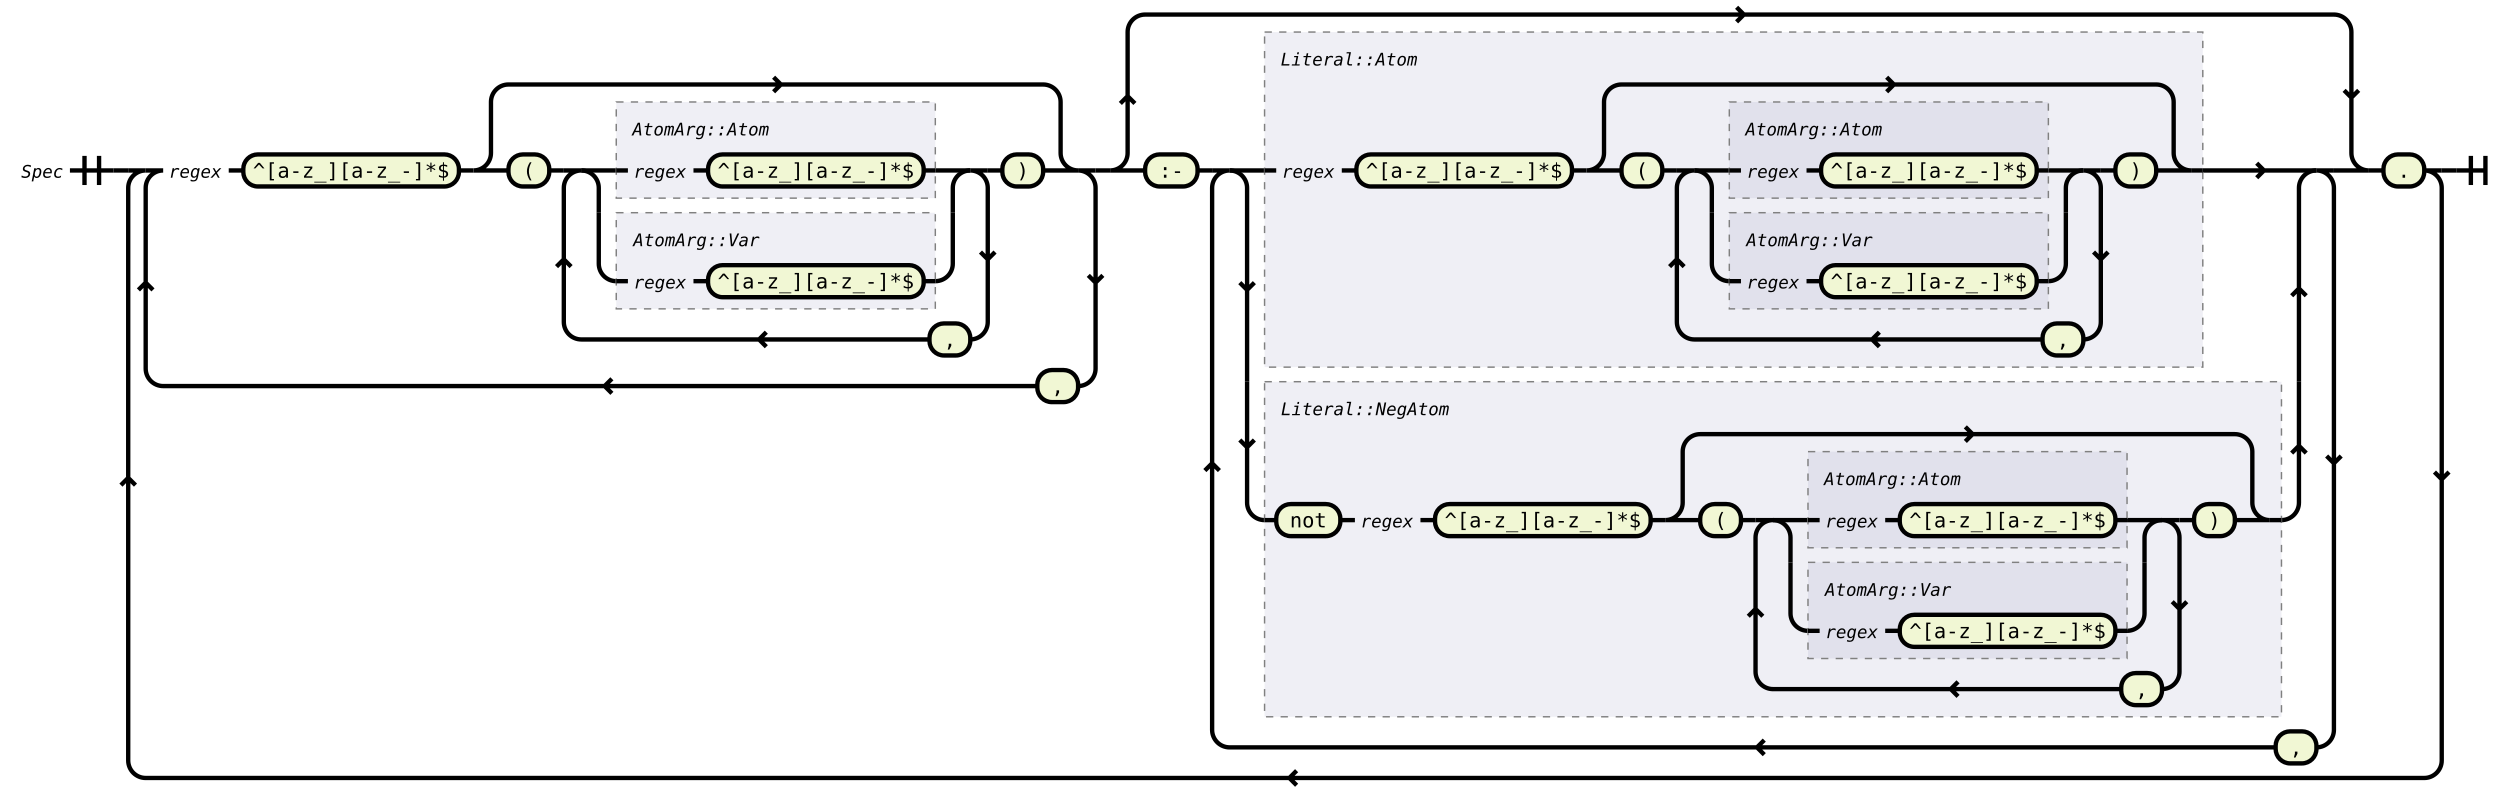
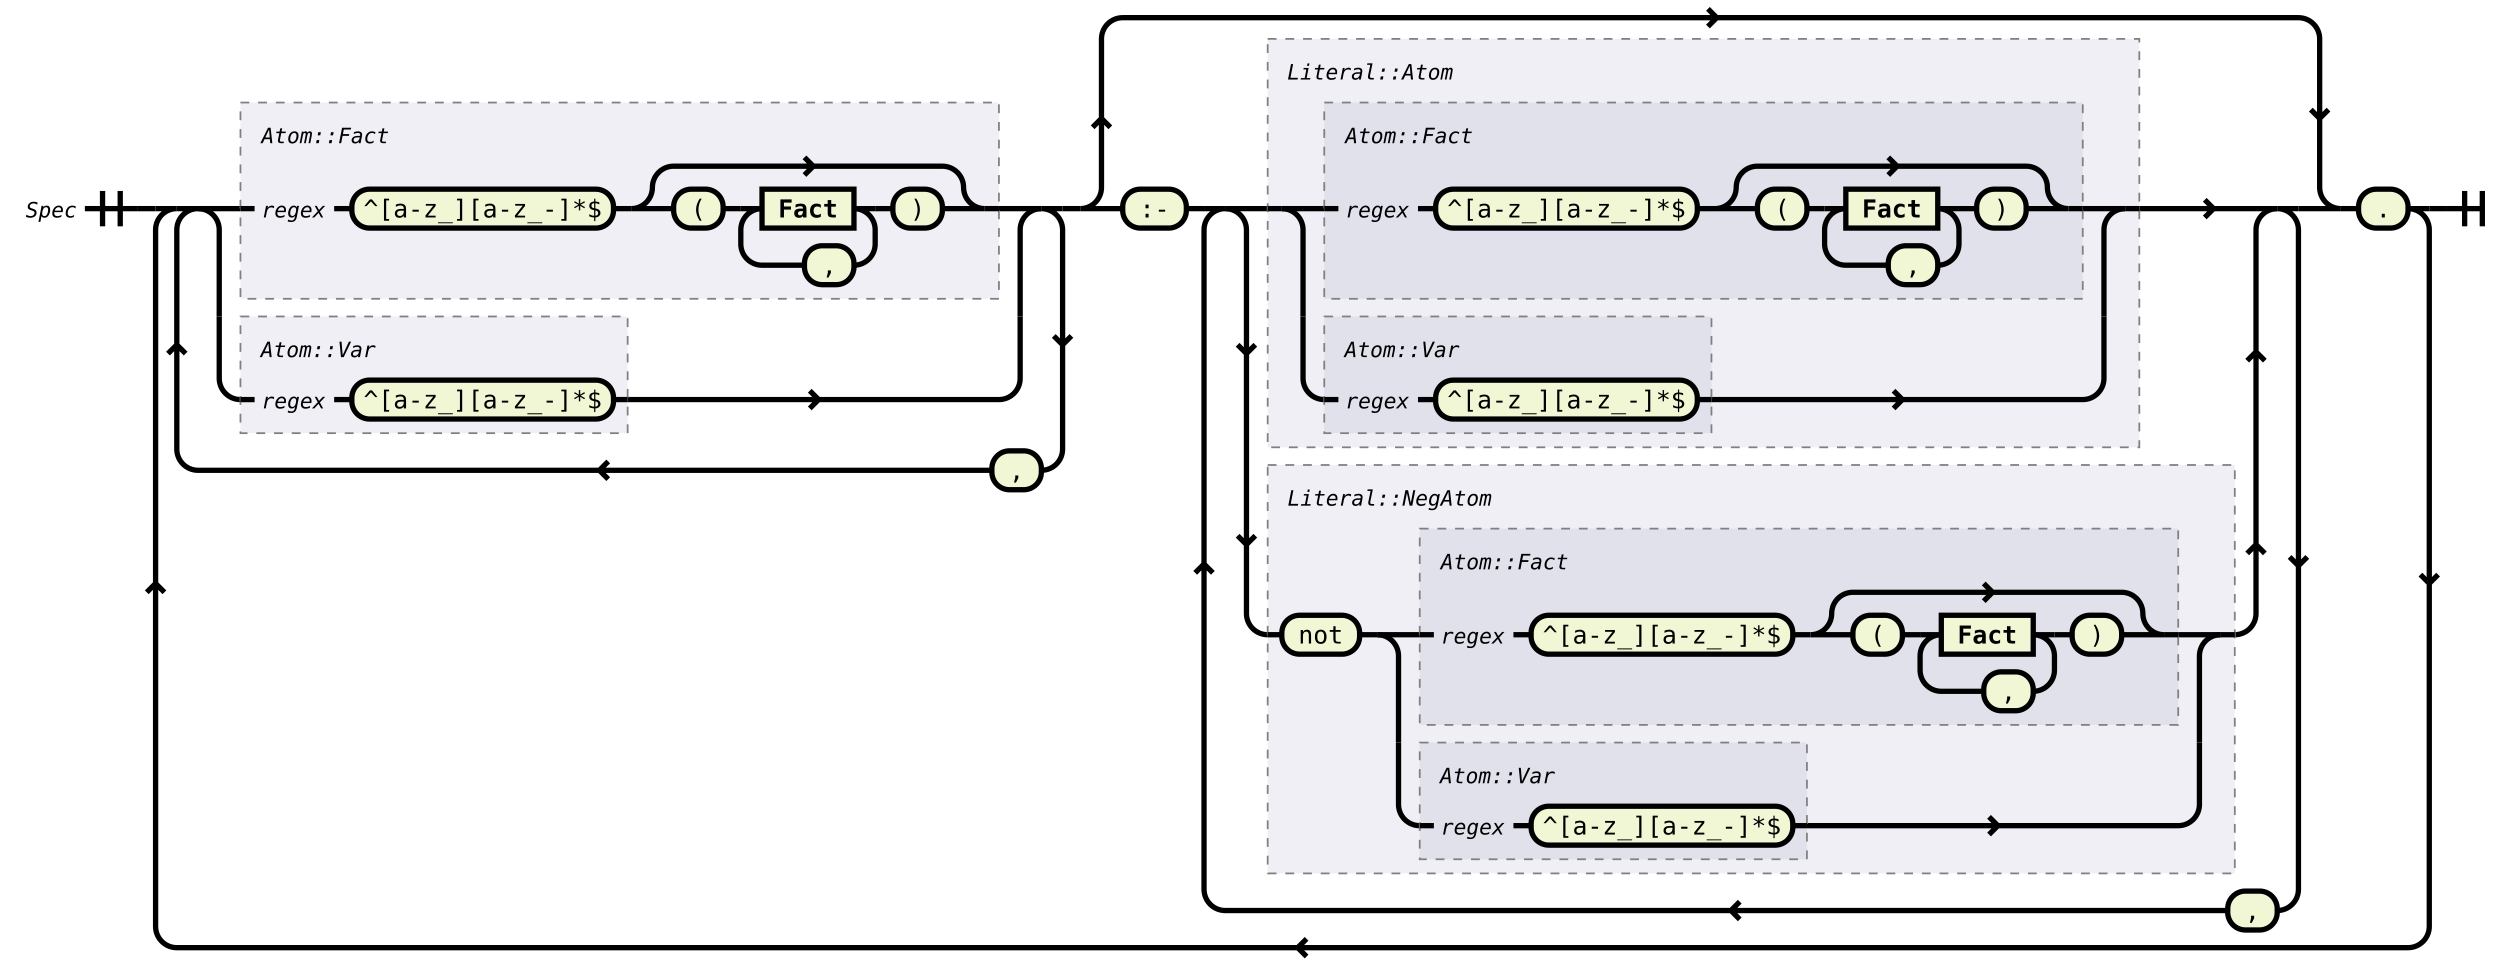
- <svg xmlns="http://www.w3.org/2000/svg" class="railroad" viewBox="0 0 1716 544">
+ <svg xmlns="http://www.w3.org/2000/svg" class="railroad" viewBox="0 0 1414 546">
  <style type="text/css">
- 
-     svg.railroad {
-         background-color: hsl(30, 20%, 95%);
-         background-size: 15px 15px;
-         background-image: linear-gradient(to right, rgba(30, 30, 30, .05) 1px, transparent 1px),
-                           linear-gradient(to bottom, rgba(30, 30, 30, .05) 1px, transparent 1px);
-     }
- 
-     svg.railroad path {
-         stroke-width: 3px;
-         stroke: black;
-         fill: transparent;
-     }
- 
-     svg.railroad .debug {
-         stroke-width: 1px;
-         stroke: red;
-     }
- 
-     svg.railroad text {
-         font: 14px monospace;
-         text-anchor: middle;
-     }
- 
-     svg.railroad .nonterminal text {
-         font-weight: bold;
-     }
- 
-     svg.railroad text.comment {
-         font: italic 12px monospace;
-     }
- 
-     svg.railroad rect {
-         stroke-width: 3px;
-         stroke: black;
-         fill:hsl(-290, 70%, 90%);
-     }
- 
-     svg.railroad g.labeledbox &gt; rect {
-         stroke-width: 1px;
-         stroke: grey;
-         stroke-dasharray: 5px;
-         fill:rgba(90, 90, 150, .1);
-     }</style>
+ svg.railroad {
+ background-color: hsl(30, 20%, 95%);
+ background-size: 15px 15px;
+ background-image: linear-gradient(to right, rgba(30, 30, 30, .05) 1px, transparent 1px),
+ 		  linear-gradient(to bottom, rgba(30, 30, 30, .05) 1px, transparent 1px);
+ }
+ 
+ svg.railroad rect.railroad_canvas {
+ stroke-width: 0px;
+ fill: none;
+ }
+ 
+ svg.railroad path {
+ stroke-width: 3px;
+ stroke: black;
+ fill: none;
+ }
+ 
+ svg.railroad .debug {
+ stroke-width: 1px;
+ stroke: red;
+ }
+ 
+ svg.railroad text {
+ font: 14px monospace;
+ text-anchor: middle;
+ }
+ 
+ svg.railroad .nonterminal text {
+ font-weight: bold;
+ }
+ 
+ svg.railroad text.comment {
+ font: italic 12px monospace;
+ }
+ 
+ svg.railroad rect {
+ stroke-width: 3px;
+ stroke: black;
+ fill:hsl(-290, 70%, 90%);
+ }
+ 
+ svg.railroad g.labeledbox &gt; rect {
+ stroke-width: 1px;
+ stroke: grey;
+ stroke-dasharray: 5px;
+ fill:rgba(90, 90, 150, .1);
+ }
+ </style>
+   <rect class="railroad_canvas" height="100%" width="100%" />
  <g class="verticalgrid">
    <g class="sequence">
-       <text class="comment" x="29" y="122">
+       <text class="comment" x="29" y="123">
Spec</text>
-       <path d=" M 58 107 v 20 m 10 -20 v 20 m -10 -10 h 20" />
+       <path d=" M 58 108 v 20 m 10 -20 v 20 m -10 -10 h 20" />
      <g class="sequence">
        <g class="repeat">
-           <path d=" M 88 117 h 12 m 1564 0 h 12 m -12 0 a 12 12 0 0 1 12 12 v 393 m 0 -193 l -5 -5 m 10 0 l -5 5 m 0 193 a 12 12 0 0 1 -12 12 m 0 0 h -1564 m 785 0 l 5 -5 m 0 10 l -5 -5 m -785 0 a 12 12 0 0 1 -12 -12 v -393 m 0 199 l -5 5 m 10 0 l -5 -5 m 0 -199 a 12 12 0 0 1 12 -12" />
+           <path d=" M 88 118 h 12 m 1262 0 h 12 m -12 0 a 12 12 0 0 1 12 12 v 394 m 0 -194 l -5 -5 m 10 0 l -5 5 m 0 194 a 12 12 0 0 1 -12 12 m 0 0 h -1262 m 634 0 l 5 -5 m 0 10 l -5 -5 m -634 0 a 12 12 0 0 1 -12 -12 v -394 m 0 200 l -5 5 m 10 0 l -5 -5 m 0 -200 a 12 12 0 0 1 12 -12" />
          <g />
          <g class="sequence">
            <g class="repeat">
-               <path d=" M 100 117 h 12 m 628 0 h 12 m -12 0 a 12 12 0 0 1 12 12 v 124 m 0 -59 l -5 -5 m 10 0 l -5 5 m 0 59 a 12 12 0 0 1 -12 12 m -28 0 h -600 m 303 0 l 5 -5 m 0 10 l -5 -5 m -303 0 a 12 12 0 0 1 -12 -12 v -124 m 0 65 l -5 5 m 10 0 l -5 -5 m 0 -65 a 12 12 0 0 1 12 -12" />
+               <path d=" M 100 118 h 12 m 477 0 h 12 m -12 0 a 12 12 0 0 1 12 12 v 124 m 0 -59 l -5 -5 m 10 0 l -5 5 m 0 59 a 12 12 0 0 1 -12 12 m -28 0 h -449 m 227 0 l 5 -5 m 0 10 l -5 -5 m -227 0 a 12 12 0 0 1 -12 -12 v -124 m 0 65 l -5 5 m 10 0 l -5 -5 m 0 -65 a 12 12 0 0 1 12 -12" />
              <g class="terminal">
-                 <rect height="22" rx="10" ry="10" width="28" x="712" y="254" />
-                 <text x="726" y="270">
+                 <rect height="22" rx="10" ry="10" width="28" x="561" y="255" />
+                 <text x="575" y="271">
,</text>
              </g>
-               <g class="sequence">
-                 <g class="sequence">
-                   <text class="comment" x="134" y="122">
- regex</text>
-                   <g class="terminal">
-                     <rect height="22" rx="10" ry="10" width="148" x="167" y="106" />
-                     <text x="241" y="122">
- ^[a-z_][a-z_-]*$</text>
-                   </g>
-                   <path d=" M 157 117 h 10" />
-                 </g>
-                 <g class="optional">
-                   <path d=" M 325 117 h 24 m -24 0 a 12 12 0 0 0 12 -12 v -35 a 12 12 0 0 1 12 -12 h 367 m -180 0 l -5 -5 m 0 10 l 5 -5 m 180 0 a 12 12 0 0 1 12 12 v 35 a 12 12 0 0 0 12 12 h -24" />
+               <g class="choice">
+                 <path d=" M 112 118 h 24 m 429 0 h 24" />
+                 <g class="labeledbox">
+                   <rect height="111" width="429" x="136" y="58" />
+                   <path d=" M 136 118 h 8 m 413 0 h 8" />
+                   <text class="comment" x="184" y="81">
+ Atom::Fact</text>
                  <g class="sequence">
-                     <g class="terminal">
-                       <rect height="22" rx="10" ry="10" width="28" x="349" y="106" />
-                       <text x="363" y="122">
+                     <g class="sequence">
+                       <g class="sequence">
+                         <text class="comment" x="166" y="123">
+ regex</text>
+                         <g class="terminal">
+                           <rect height="22" rx="10" ry="10" width="148" x="199" y="107" />
+                           <text x="273" y="123">
+ ^[a-z_][a-z_-]*$</text>
+                         </g>
+                         <path d=" M 189 118 h 10" />
+                       </g>
+                       <g class="optional">
+                         <path d=" M 357 118 h 24 m -24 0 a 12 12 0 0 0 12 -12 v 0 a 12 12 0 0 1 12 -12 h 152 m -73 0 l -5 -5 m 0 10 l 5 -5 m 73 0 a 12 12 0 0 1 12 12 v 0 a 12 12 0 0 0 12 12 h -24" />
+                         <g class="sequence">
+                           <g class="terminal">
+                             <rect height="22" rx="10" ry="10" width="28" x="381" y="107" />
+                             <text x="395" y="123">
(</text>
+                           </g>
+                           <g class="repeat">
+                             <path d=" M 419 118 h 12 m 52 0 h 12 m -12 0 a 12 12 0 0 1 12 12 v 8 a 12 12 0 0 1 -12 12 m -28 0 h -24 a 12 12 0 0 1 -12 -12 v -8 a 12 12 0 0 1 12 -12" />
+                             <g class="terminal">
+                               <rect height="22" rx="10" ry="10" width="28" x="455" y="139" />
+                               <text x="469" y="155">
+ ,</text>
+                             </g>
+                             <g class="nonterminal">
+                               <rect height="22" width="52" x="431" y="107" />
+                               <text x="457" y="123">
+ Fact</text>
+                             </g>
+                           </g>
+                           <g class="terminal">
+                             <rect height="22" rx="10" ry="10" width="28" x="505" y="107" />
+                             <text x="519" y="123">
+ )</text>
+                           </g>
+                           <path d=" M 409 118 h 10" />
+                           <path d=" M 495 118 h 10" />
+                         </g>
+                       </g>
+                       <path d=" M 347 118 h 10" />
                    </g>
-                     <g class="repeat">
-                       <path d=" M 387 117 h 12 m 267 0 h 12 m -12 0 a 12 12 0 0 1 12 12 v 92 m 0 -43 l -5 -5 m 10 0 l -5 5 m 0 43 a 12 12 0 0 1 -12 12 m -28 0 h -239 m 122 0 l 5 -5 m 0 10 l -5 -5 m -122 0 a 12 12 0 0 1 -12 -12 v -92 m 0 49 l -5 5 m 10 0 l -5 -5 m 0 -49 a 12 12 0 0 1 12 -12" />
-                       <g class="terminal">
-                         <rect height="22" rx="10" ry="10" width="28" x="638" y="222" />
-                         <text x="652" y="238">
- ,</text>
-                       </g>
-                       <g class="choice">
-                         <path d=" M 399 117 h 24 m 219 0 h 24" />
-                         <g class="labeledbox">
-                           <rect height="66" width="219" x="423" y="70" />
-                           <path d=" M 423 117 h 8 m 203 0 h 8" />
-                           <text class="comment" x="481" y="93">
- AtomArg::Atom</text>
-                           <g class="sequence">
-                             <g class="sequence">
-                               <text class="comment" x="453" y="122">
- regex</text>
-                               <g class="terminal">
-                                 <rect height="22" rx="10" ry="10" width="148" x="486" y="106" />
-                                 <text x="560" y="122">
- ^[a-z_][a-z_-]*$</text>
-                               </g>
-                               <path d=" M 476 117 h 10" />
-                             </g>
-                           </g>
-                         </g>
-                         <path d=" M 399 117 a 12 12 0 0 1 12 12 v 17 m 243 0 v -17 a 12 12 0 0 1 12 -12" />
-                         <path d=" M 411 146 v 35 a 12 12 0 0 0 12 12 m 219 0 h 0 a 12 12 0 0 0 12 -12 v -35" />
-                         <g class="labeledbox">
-                           <rect height="66" width="219" x="423" y="146" />
-                           <path d=" M 423 193 h 8 m 203 0 h 8" />
-                           <text class="comment" x="478" y="169">
- AtomArg::Var</text>
-                           <g class="sequence">
-                             <g class="sequence">
-                               <text class="comment" x="453" y="198">
- regex</text>
-                               <g class="terminal">
-                                 <rect height="22" rx="10" ry="10" width="148" x="486" y="182" />
-                                 <text x="560" y="198">
- ^[a-z_][a-z_-]*$</text>
-                               </g>
-                               <path d=" M 476 193 h 10" />
-                             </g>
-                           </g>
-                         </g>
-                       </g>
-                     </g>
-                     <g class="terminal">
-                       <rect height="22" rx="10" ry="10" width="28" x="688" y="106" />
-                       <text x="702" y="122">
- )</text>
-                     </g>
-                     <path d=" M 377 117 h 10" />
-                     <path d=" M 678 117 h 10" />
                  </g>
                </g>
-                 <path d=" M 315 117 h 10" />
+                 <path d=" M 112 118 a 12 12 0 0 1 12 12 v 49 m 453 0 v -49 a 12 12 0 0 1 12 -12" />
+                 <path d=" M 124 179 v 35 a 12 12 0 0 0 12 12 m 219 0 h 210 m -102 0 l -5 -5 m 0 10 l 5 -5 m 102 0 a 12 12 0 0 0 12 -12 v -35" />
+                 <g class="labeledbox">
+                   <rect height="66" width="219" x="136" y="179" />
+                   <path d=" M 136 226 h 8 m 203 0 h 8" />
+                   <text class="comment" x="180" y="202">
+ Atom::Var</text>
+                   <g class="sequence">
+                     <g class="sequence">
+                       <text class="comment" x="166" y="231">
+ regex</text>
+                       <g class="terminal">
+                         <rect height="22" rx="10" ry="10" width="148" x="199" y="215" />
+                         <text x="273" y="231">
+ ^[a-z_][a-z_-]*$</text>
+                       </g>
+                       <path d=" M 189 226 h 10" />
+                     </g>
+                   </g>
+                 </g>
              </g>
            </g>
            <g class="optional">
-               <path d=" M 762 117 h 24 m -24 0 a 12 12 0 0 0 12 -12 v -83 m 0 44 l -5 5 m 10 0 l -5 -5 m 0 -44 a 12 12 0 0 1 12 -12 h 816 m -405 0 l -5 -5 m 0 10 l 5 -5 m 405 0 a 12 12 0 0 1 12 12 v 83 m 0 -38 l -5 -5 m 10 0 l -5 5 m 0 38 a 12 12 0 0 0 12 12 h -24" />
+               <path d=" M 611 118 h 24 m -24 0 a 12 12 0 0 0 12 -12 v -84 m 0 45 l -5 5 m 10 0 l -5 -5 m 0 -45 a 12 12 0 0 1 12 -12 h 665 m -329 0 l -5 -5 m 0 10 l 5 -5 m 329 0 a 12 12 0 0 1 12 12 v 84 m 0 -39 l -5 -5 m 10 0 l -5 5 m 0 39 a 12 12 0 0 0 12 12 h -24" />
              <g class="sequence">
                <g class="terminal">
-                   <rect height="22" rx="10" ry="10" width="36" x="786" y="106" />
-                   <text x="804" y="122">
+                   <rect height="22" rx="10" ry="10" width="36" x="635" y="107" />
+                   <text x="653" y="123">
:-</text>
                </g>
                <g class="repeat">
-                   <path d=" M 832 117 h 12 m 746 0 h 12 m -12 0 a 12 12 0 0 1 12 12 v 372 m 0 -183 l -5 -5 m 10 0 l -5 5 m 0 183 a 12 12 0 0 1 -12 12 m -28 0 h -718 m 362 0 l 5 -5 m 0 10 l -5 -5 m -362 0 a 12 12 0 0 1 -12 -12 v -372 m 0 189 l -5 5 m 10 0 l -5 -5 m 0 -189 a 12 12 0 0 1 12 -12" />
+                   <path d=" M 681 118 h 12 m 595 0 h 12 m -12 0 a 12 12 0 0 1 12 12 v 373 m 0 -183 l -5 -5 m 10 0 l -5 5 m 0 183 a 12 12 0 0 1 -12 12 m -28 0 h -567 m 286 0 l 5 -5 m 0 10 l -5 -5 m -286 0 a 12 12 0 0 1 -12 -12 v -373 m 0 189 l -5 5 m 10 0 l -5 -5 m 0 -189 a 12 12 0 0 1 12 -12" />
                  <g class="terminal">
-                     <rect height="22" rx="10" ry="10" width="28" x="1562" y="502" />
-                     <text x="1576" y="518">
+                     <rect height="22" rx="10" ry="10" width="28" x="1260" y="504" />
+                     <text x="1274" y="520">
,</text>
                  </g>
                  <g class="choice">
-                     <path d=" M 844 117 h 24 m 644 0 h 78 m -36 0 l -5 -5 m 0 10 l 5 -5 m 36 0" />
+                     <path d=" M 693 118 h 24 m 493 0 h 78 m -36 0 l -5 -5 m 0 10 l 5 -5 m 36 0" />
                    <g class="labeledbox">
-                       <rect height="230" width="644" x="868" y="22" />
-                       <path d=" M 868 117 h 8 m 628 0 h 8" />
-                       <text class="comment" x="926" y="45">
+                       <rect height="231" width="493" x="717" y="22" />
+                       <path d=" M 717 118 h 8 m 477 0 h 8" />
+                       <text class="comment" x="775" y="45">
Literal::Atom</text>
                      <g class="sequence">
-                         <g class="sequence">
-                           <g class="sequence">
-                             <text class="comment" x="898" y="122">
- regex</text>
-                             <g class="terminal">
-                               <rect height="22" rx="10" ry="10" width="148" x="931" y="106" />
-                               <text x="1005" y="122">
- ^[a-z_][a-z_-]*$</text>
-                             </g>
-                             <path d=" M 921 117 h 10" />
-                           </g>
-                           <g class="optional">
-                             <path d=" M 1089 117 h 24 m -24 0 a 12 12 0 0 0 12 -12 v -35 a 12 12 0 0 1 12 -12 h 367 m -180 0 l -5 -5 m 0 10 l 5 -5 m 180 0 a 12 12 0 0 1 12 12 v 35 a 12 12 0 0 0 12 12 h -24" />
+                         <g class="choice">
+                           <path d=" M 725 118 h 24 m 429 0 h 24" />
+                           <g class="labeledbox">
+                             <rect height="111" width="429" x="749" y="58" />
+                             <path d=" M 749 118 h 8 m 413 0 h 8" />
+                             <text class="comment" x="797" y="81">
+ Atom::Fact</text>
                            <g class="sequence">
-                               <g class="terminal">
-                                 <rect height="22" rx="10" ry="10" width="28" x="1113" y="106" />
-                                 <text x="1127" y="122">
+                               <g class="sequence">
+                                 <g class="sequence">
+                                   <text class="comment" x="779" y="123">
+ regex</text>
+                                   <g class="terminal">
+                                     <rect height="22" rx="10" ry="10" width="148" x="812" y="107" />
+                                     <text x="886" y="123">
+ ^[a-z_][a-z_-]*$</text>
+                                   </g>
+                                   <path d=" M 802 118 h 10" />
+                                 </g>
+                                 <g class="optional">
+                                   <path d=" M 970 118 h 24 m -24 0 a 12 12 0 0 0 12 -12 v 0 a 12 12 0 0 1 12 -12 h 152 m -73 0 l -5 -5 m 0 10 l 5 -5 m 73 0 a 12 12 0 0 1 12 12 v 0 a 12 12 0 0 0 12 12 h -24" />
+                                   <g class="sequence">
+                                     <g class="terminal">
+                                       <rect height="22" rx="10" ry="10" width="28" x="994" y="107" />
+                                       <text x="1008" y="123">
(</text>
+                                     </g>
+                                     <g class="repeat">
+                                       <path d=" M 1032 118 h 12 m 52 0 h 12 m -12 0 a 12 12 0 0 1 12 12 v 8 a 12 12 0 0 1 -12 12 m -28 0 h -24 a 12 12 0 0 1 -12 -12 v -8 a 12 12 0 0 1 12 -12" />
+                                       <g class="terminal">
+                                         <rect height="22" rx="10" ry="10" width="28" x="1068" y="139" />
+                                         <text x="1082" y="155">
+ ,</text>
+                                       </g>
+                                       <g class="nonterminal">
+                                         <rect height="22" width="52" x="1044" y="107" />
+                                         <text x="1070" y="123">
+ Fact</text>
+                                       </g>
+                                     </g>
+                                     <g class="terminal">
+                                       <rect height="22" rx="10" ry="10" width="28" x="1118" y="107" />
+                                       <text x="1132" y="123">
+ )</text>
+                                     </g>
+                                     <path d=" M 1022 118 h 10" />
+                                     <path d=" M 1108 118 h 10" />
+                                   </g>
+                                 </g>
+                                 <path d=" M 960 118 h 10" />
                              </g>
-                               <g class="repeat">
-                                 <path d=" M 1151 117 h 12 m 267 0 h 12 m -12 0 a 12 12 0 0 1 12 12 v 92 m 0 -43 l -5 -5 m 10 0 l -5 5 m 0 43 a 12 12 0 0 1 -12 12 m -28 0 h -239 m 122 0 l 5 -5 m 0 10 l -5 -5 m -122 0 a 12 12 0 0 1 -12 -12 v -92 m 0 49 l -5 5 m 10 0 l -5 -5 m 0 -49 a 12 12 0 0 1 12 -12" />
+                             </g>
+                           </g>
+                           <path d=" M 725 118 a 12 12 0 0 1 12 12 v 49 m 453 0 v -49 a 12 12 0 0 1 12 -12" />
+                           <path d=" M 737 179 v 35 a 12 12 0 0 0 12 12 m 219 0 h 210 m -102 0 l -5 -5 m 0 10 l 5 -5 m 102 0 a 12 12 0 0 0 12 -12 v -35" />
+                           <g class="labeledbox">
+                             <rect height="66" width="219" x="749" y="179" />
+                             <path d=" M 749 226 h 8 m 203 0 h 8" />
+                             <text class="comment" x="793" y="202">
+ Atom::Var</text>
+                             <g class="sequence">
+                               <g class="sequence">
+                                 <text class="comment" x="779" y="231">
+ regex</text>
                                <g class="terminal">
-                                   <rect height="22" rx="10" ry="10" width="28" x="1402" y="222" />
-                                   <text x="1416" y="238">
- ,</text>
-                                 </g>
-                                 <g class="choice">
-                                   <path d=" M 1163 117 h 24 m 219 0 h 24" />
-                                   <g class="labeledbox">
-                                     <rect height="66" width="219" x="1187" y="70" />
-                                     <path d=" M 1187 117 h 8 m 203 0 h 8" />
-                                     <text class="comment" x="1245" y="93">
- AtomArg::Atom</text>
-                                     <g class="sequence">
-                                       <g class="sequence">
-                                         <text class="comment" x="1217" y="122">
- regex</text>
-                                         <g class="terminal">
-                                           <rect height="22" rx="10" ry="10" width="148" x="1250" y="106" />
-                                           <text x="1324" y="122">
- ^[a-z_][a-z_-]*$</text>
-                                         </g>
-                                         <path d=" M 1240 117 h 10" />
-                                       </g>
-                                     </g>
-                                   </g>
-                                   <path d=" M 1163 117 a 12 12 0 0 1 12 12 v 17 m 243 0 v -17 a 12 12 0 0 1 12 -12" />
-                                   <path d=" M 1175 146 v 35 a 12 12 0 0 0 12 12 m 219 0 h 0 a 12 12 0 0 0 12 -12 v -35" />
-                                   <g class="labeledbox">
-                                     <rect height="66" width="219" x="1187" y="146" />
-                                     <path d=" M 1187 193 h 8 m 203 0 h 8" />
-                                     <text class="comment" x="1242" y="169">
- AtomArg::Var</text>
-                                     <g class="sequence">
-                                       <g class="sequence">
-                                         <text class="comment" x="1217" y="198">
- regex</text>
-                                         <g class="terminal">
-                                           <rect height="22" rx="10" ry="10" width="148" x="1250" y="182" />
-                                           <text x="1324" y="198">
- ^[a-z_][a-z_-]*$</text>
-                                         </g>
-                                         <path d=" M 1240 193 h 10" />
-                                       </g>
-                                     </g>
-                                   </g>
-                                 </g>
+                                   <rect height="22" rx="10" ry="10" width="148" x="812" y="215" />
+                                   <text x="886" y="231">
+ ^[a-z_][a-z_-]*$</text>
+                                 </g>
+                                 <path d=" M 802 226 h 10" />
                              </g>
-                               <g class="terminal">
-                                 <rect height="22" rx="10" ry="10" width="28" x="1452" y="106" />
-                                 <text x="1466" y="122">
- )</text>
-                               </g>
-                               <path d=" M 1141 117 h 10" />
-                               <path d=" M 1442 117 h 10" />
-                             </g>
-                           </g>
-                           <path d=" M 1079 117 h 10" />
+                             </g>
+                           </g>
                        </g>
                      </g>
                    </g>
-                     <path d=" M 844 117 a 12 12 0 0 1 12 12 v 133 m 0 -63 l -5 -5 m 10 0 l -5 5 m 0 63 m 722 0 v -133 m 0 69 l -5 5 m 10 0 l -5 -5 m 0 -69 a 12 12 0 0 1 12 -12" />
-                     <path d=" M 856 262 v 83 m 0 -38 l -5 -5 m 10 0 l -5 5 m 0 38 a 12 12 0 0 0 12 12 m 698 0 h 0 a 12 12 0 0 0 12 -12 v -83 m 0 44 l -5 5 m 10 0 l -5 -5 m 0 -44" />
+                     <path d=" M 693 118 a 12 12 0 0 1 12 12 v 133 m 0 -63 l -5 -5 m 10 0 l -5 5 m 0 63 m 571 0 v -133 m 0 69 l -5 5 m 10 0 l -5 -5 m 0 -69 a 12 12 0 0 1 12 -12" />
+                     <path d=" M 705 263 v 84 m 0 -39 l -5 -5 m 10 0 l -5 5 m 0 39 a 12 12 0 0 0 12 12 m 547 0 h 0 a 12 12 0 0 0 12 -12 v -84 m 0 45 l -5 5 m 10 0 l -5 -5 m 0 -45" />
                    <g class="labeledbox">
-                       <rect height="230" width="698" x="868" y="262" />
-                       <path d=" M 868 357 h 8 m 682 0 h 8" />
-                       <text class="comment" x="937" y="285">
+                       <rect height="231" width="547" x="717" y="263" />
+                       <path d=" M 717 359 h 8 m 531 0 h 8" />
+                       <text class="comment" x="786" y="286">
Literal::NegAtom</text>
                      <g class="sequence">
                        <g class="sequence">
                          <g class="terminal">
-                             <rect height="22" rx="10" ry="10" width="44" x="876" y="346" />
-                             <text x="898" y="362">
+                             <rect height="22" rx="10" ry="10" width="44" x="725" y="348" />
+                             <text x="747" y="364">
not</text>
                          </g>
-                           <g class="sequence">
-                             <g class="sequence">
-                               <text class="comment" x="952" y="362">
- regex</text>
-                               <g class="terminal">
-                                 <rect height="22" rx="10" ry="10" width="148" x="985" y="346" />
-                                 <text x="1059" y="362">
- ^[a-z_][a-z_-]*$</text>
+                           <g class="choice">
+                             <path d=" M 779 359 h 24 m 429 0 h 24" />
+                             <g class="labeledbox">
+                               <rect height="111" width="429" x="803" y="299" />
+                               <path d=" M 803 359 h 8 m 413 0 h 8" />
+                               <text class="comment" x="851" y="322">
+ Atom::Fact</text>
+                               <g class="sequence">
+                                 <g class="sequence">
+                                   <g class="sequence">
+                                     <text class="comment" x="833" y="364">
+ regex</text>
+                                     <g class="terminal">
+                                       <rect height="22" rx="10" ry="10" width="148" x="866" y="348" />
+                                       <text x="940" y="364">
+ ^[a-z_][a-z_-]*$</text>
+                                     </g>
+                                     <path d=" M 856 359 h 10" />
+                                   </g>
+                                   <g class="optional">
+                                     <path d=" M 1024 359 h 24 m -24 0 a 12 12 0 0 0 12 -12 v 0 a 12 12 0 0 1 12 -12 h 152 m -73 0 l -5 -5 m 0 10 l 5 -5 m 73 0 a 12 12 0 0 1 12 12 v 0 a 12 12 0 0 0 12 12 h -24" />
+                                     <g class="sequence">
+                                       <g class="terminal">
+                                         <rect height="22" rx="10" ry="10" width="28" x="1048" y="348" />
+                                         <text x="1062" y="364">
+ (</text>
+                                       </g>
+                                       <g class="repeat">
+                                         <path d=" M 1086 359 h 12 m 52 0 h 12 m -12 0 a 12 12 0 0 1 12 12 v 8 a 12 12 0 0 1 -12 12 m -28 0 h -24 a 12 12 0 0 1 -12 -12 v -8 a 12 12 0 0 1 12 -12" />
+                                         <g class="terminal">
+                                           <rect height="22" rx="10" ry="10" width="28" x="1122" y="380" />
+                                           <text x="1136" y="396">
+ ,</text>
+                                         </g>
+                                         <g class="nonterminal">
+                                           <rect height="22" width="52" x="1098" y="348" />
+                                           <text x="1124" y="364">
+ Fact</text>
+                                         </g>
+                                       </g>
+                                       <g class="terminal">
+                                         <rect height="22" rx="10" ry="10" width="28" x="1172" y="348" />
+                                         <text x="1186" y="364">
+ )</text>
+                                       </g>
+                                       <path d=" M 1076 359 h 10" />
+                                       <path d=" M 1162 359 h 10" />
+                                     </g>
+                                   </g>
+                                   <path d=" M 1014 359 h 10" />
+                                 </g>
                              </g>
-                               <path d=" M 975 357 h 10" />
-                             </g>
-                             <g class="optional">
-                               <path d=" M 1143 357 h 24 m -24 0 a 12 12 0 0 0 12 -12 v -35 a 12 12 0 0 1 12 -12 h 367 m -180 0 l -5 -5 m 0 10 l 5 -5 m 180 0 a 12 12 0 0 1 12 12 v 35 a 12 12 0 0 0 12 12 h -24" />
+                             </g>
+                             <path d=" M 779 359 a 12 12 0 0 1 12 12 v 49 m 453 0 v -49 a 12 12 0 0 1 12 -12" />
+                             <path d=" M 791 420 v 35 a 12 12 0 0 0 12 12 m 219 0 h 210 m -102 0 l -5 -5 m 0 10 l 5 -5 m 102 0 a 12 12 0 0 0 12 -12 v -35" />
+                             <g class="labeledbox">
+                               <rect height="66" width="219" x="803" y="420" />
+                               <path d=" M 803 467 h 8 m 203 0 h 8" />
+                               <text class="comment" x="847" y="443">
+ Atom::Var</text>
                              <g class="sequence">
-                                 <g class="terminal">
-                                   <rect height="22" rx="10" ry="10" width="28" x="1167" y="346" />
-                                   <text x="1181" y="362">
- (</text>
-                                 </g>
-                                 <g class="repeat">
-                                   <path d=" M 1205 357 h 12 m 267 0 h 12 m -12 0 a 12 12 0 0 1 12 12 v 92 m 0 -43 l -5 -5 m 10 0 l -5 5 m 0 43 a 12 12 0 0 1 -12 12 m -28 0 h -239 m 122 0 l 5 -5 m 0 10 l -5 -5 m -122 0 a 12 12 0 0 1 -12 -12 v -92 m 0 49 l -5 5 m 10 0 l -5 -5 m 0 -49 a 12 12 0 0 1 12 -12" />
+                                 <g class="sequence">
+                                   <text class="comment" x="833" y="472">
+ regex</text>
                                  <g class="terminal">
-                                     <rect height="22" rx="10" ry="10" width="28" x="1456" y="462" />
-                                     <text x="1470" y="478">
- ,</text>
-                                   </g>
-                                   <g class="choice">
-                                     <path d=" M 1217 357 h 24 m 219 0 h 24" />
-                                     <g class="labeledbox">
-                                       <rect height="66" width="219" x="1241" y="310" />
-                                       <path d=" M 1241 357 h 8 m 203 0 h 8" />
-                                       <text class="comment" x="1299" y="333">
- AtomArg::Atom</text>
-                                       <g class="sequence">
-                                         <g class="sequence">
-                                           <text class="comment" x="1271" y="362">
- regex</text>
-                                           <g class="terminal">
-                                             <rect height="22" rx="10" ry="10" width="148" x="1304" y="346" />
-                                             <text x="1378" y="362">
- ^[a-z_][a-z_-]*$</text>
-                                           </g>
-                                           <path d=" M 1294 357 h 10" />
-                                         </g>
-                                       </g>
-                                     </g>
-                                     <path d=" M 1217 357 a 12 12 0 0 1 12 12 v 17 m 243 0 v -17 a 12 12 0 0 1 12 -12" />
-                                     <path d=" M 1229 386 v 35 a 12 12 0 0 0 12 12 m 219 0 h 0 a 12 12 0 0 0 12 -12 v -35" />
-                                     <g class="labeledbox">
-                                       <rect height="66" width="219" x="1241" y="386" />
-                                       <path d=" M 1241 433 h 8 m 203 0 h 8" />
-                                       <text class="comment" x="1296" y="409">
- AtomArg::Var</text>
-                                       <g class="sequence">
-                                         <g class="sequence">
-                                           <text class="comment" x="1271" y="438">
- regex</text>
-                                           <g class="terminal">
-                                             <rect height="22" rx="10" ry="10" width="148" x="1304" y="422" />
-                                             <text x="1378" y="438">
- ^[a-z_][a-z_-]*$</text>
-                                           </g>
-                                           <path d=" M 1294 433 h 10" />
-                                         </g>
-                                       </g>
-                                     </g>
-                                   </g>
-                                 </g>
-                                 <g class="terminal">
-                                   <rect height="22" rx="10" ry="10" width="28" x="1506" y="346" />
-                                   <text x="1520" y="362">
- )</text>
-                                 </g>
-                                 <path d=" M 1195 357 h 10" />
-                                 <path d=" M 1496 357 h 10" />
+                                     <rect height="22" rx="10" ry="10" width="148" x="866" y="456" />
+                                     <text x="940" y="472">
+ ^[a-z_][a-z_-]*$</text>
+                                   </g>
+                                   <path d=" M 856 467 h 10" />
+                                 </g>
                              </g>
                            </g>
-                             <path d=" M 1133 357 h 10" />
-                           </g>
-                           <path d=" M 920 357 h 10" />
+                           </g>
+                           <path d=" M 769 359 h 10" />
                        </g>
                      </g>
                    </g>
                  </g>
                </g>
-                 <path d=" M 822 117 h 10" />
+                 <path d=" M 671 118 h 10" />
              </g>
            </g>
            <g class="terminal">
-               <rect height="22" rx="10" ry="10" width="28" x="1636" y="106" />
-               <text x="1650" y="122">
+               <rect height="22" rx="10" ry="10" width="28" x="1334" y="107" />
+               <text x="1348" y="123">
.</text>
            </g>
-             <path d=" M 752 117 h 10" />
-             <path d=" M 1626 117 h 10" />
+             <path d=" M 601 118 h 10" />
+             <path d=" M 1324 118 h 10" />
          </g>
        </g>
      </g>
-       <path d=" M 1686 117 h 20 m -10 -10 v 20 m 10 -20 v 20" />
-       <path d=" M 48 117 h 10" />
-       <path d=" M 78 117 h 10" />
-       <path d=" M 1676 117 h 10" />
+       <path d=" M 1384 118 h 20 m -10 -10 v 20 m 10 -20 v 20" />
+       <path d=" M 48 118 h 10" />
+       <path d=" M 78 118 h 10" />
+       <path d=" M 1374 118 h 10" />
    </g>
  </g>
</svg>
